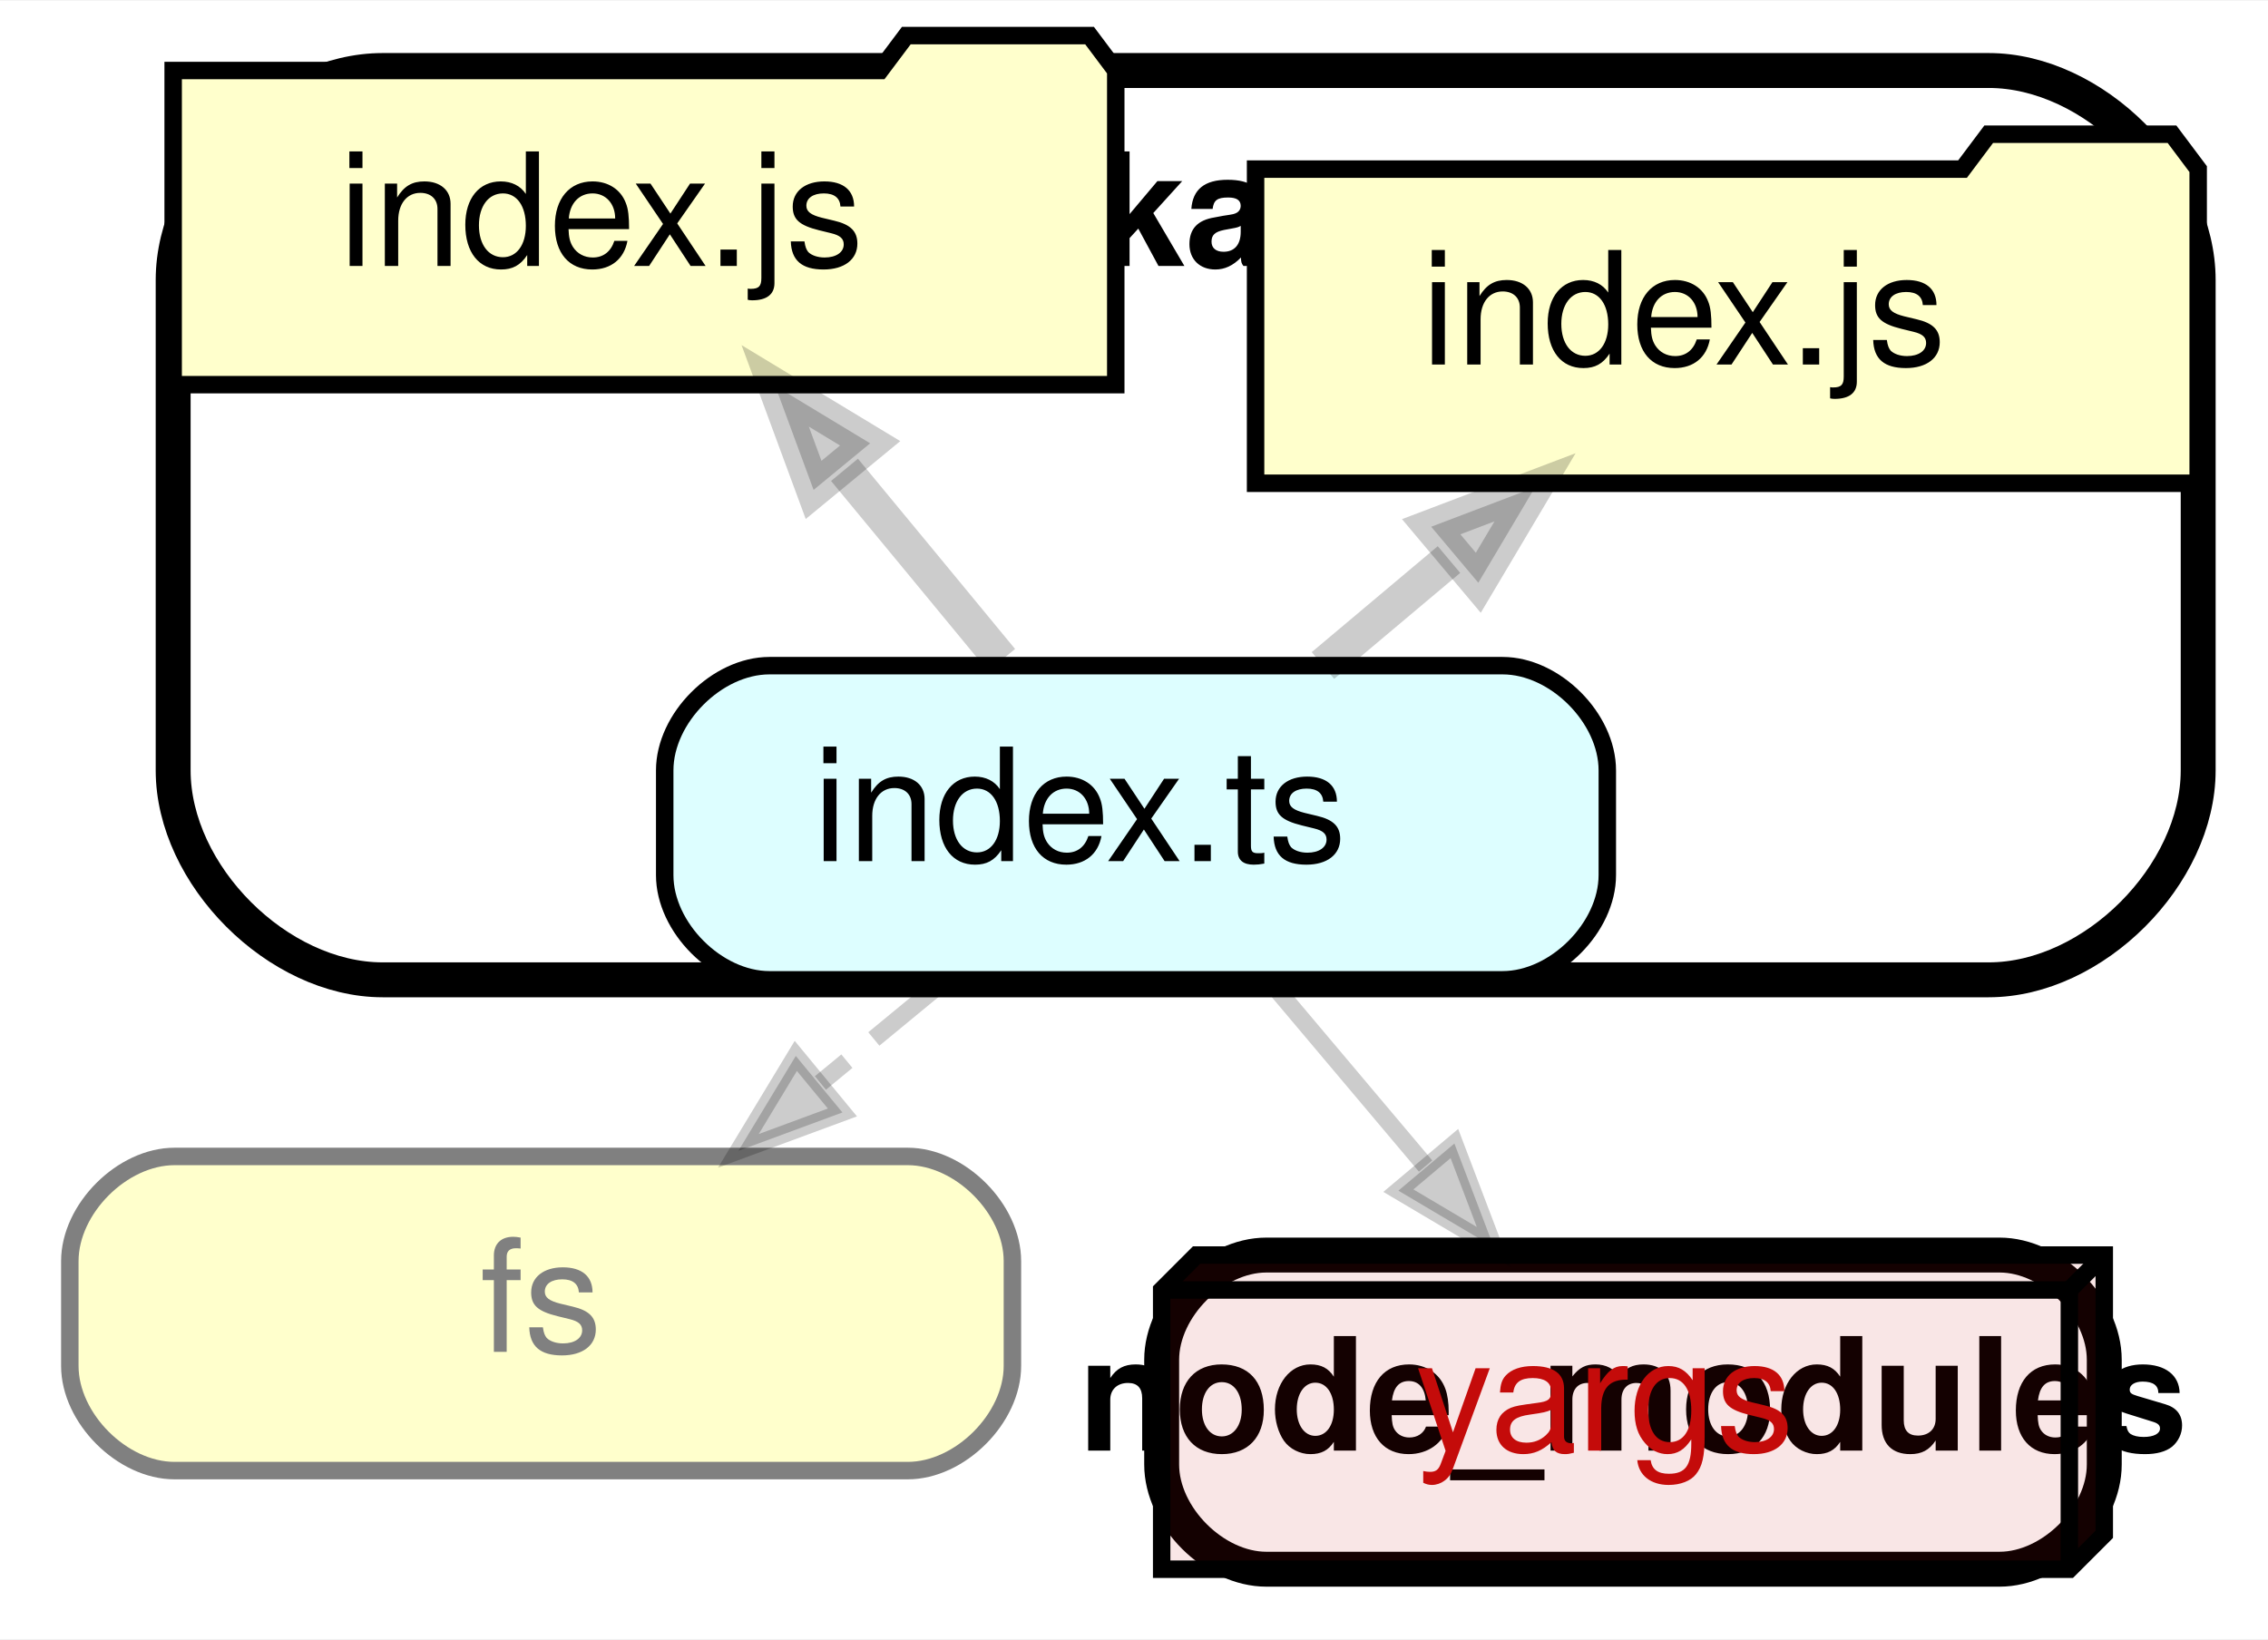
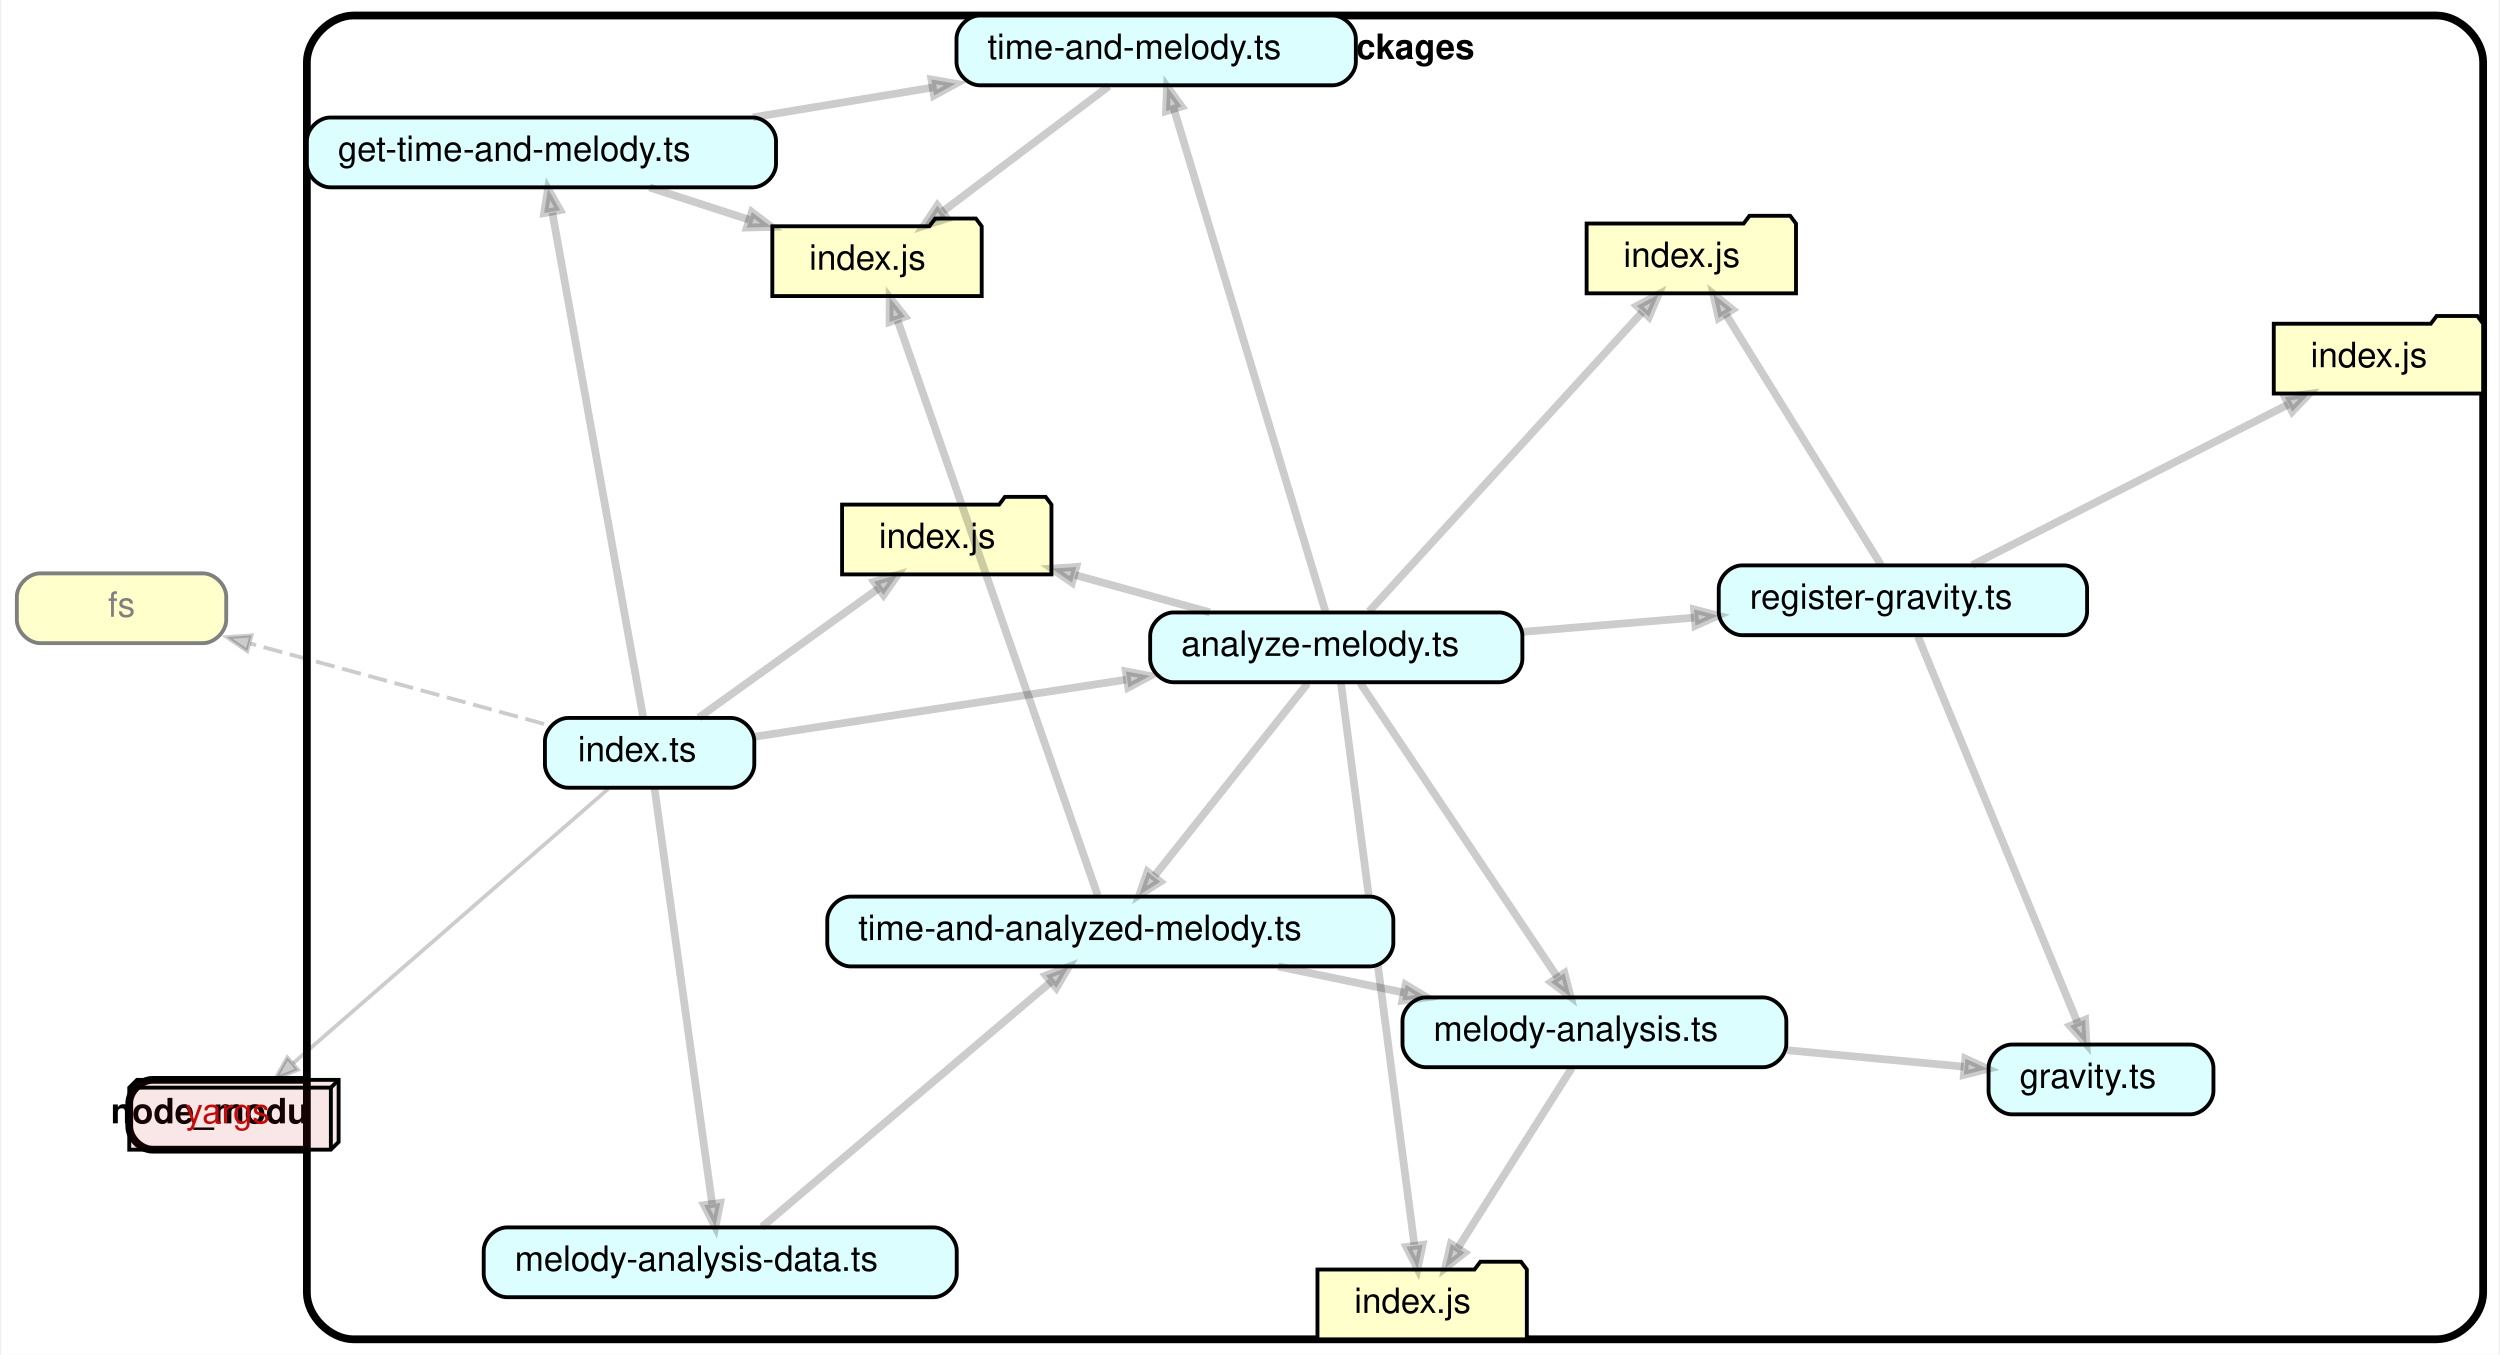
- <svg xmlns="http://www.w3.org/2000/svg" xmlns:xlink="http://www.w3.org/1999/xlink" width="130pt" height="94pt" viewBox="0.00 0.00 129.93 93.87">
-   <g id="graph0" class="graph" transform="scale(1 1) rotate(0) translate(4 89.87)">
-     <polygon fill="white" stroke="transparent" points="-4,4 -4,-89.87 125.93,-89.87 125.93,4 -4,4" />
+ <svg xmlns="http://www.w3.org/2000/svg" xmlns:xlink="http://www.w3.org/1999/xlink" width="644pt" height="349pt" viewBox="0.00 0.00 644.10 349.43">
+   <g id="graph0" class="graph" transform="scale(1 1) rotate(0) translate(4 345.43)">
+     <polygon fill="white" stroke="transparent" points="-4,4 -4,-345.43 640.1,-345.43 640.1,4 -4,4" />
    <g id="clust1" class="cluster">
-       <path fill="#ffffff" stroke="black" stroke-width="2" d="M68.55,0C68.55,0 110.55,0 110.55,0 113.55,0 116.55,-3 116.55,-6 116.55,-6 116.55,-12 116.55,-12 116.55,-15 113.55,-18 110.55,-18 110.55,-18 68.55,-18 68.55,-18 65.55,-18 62.55,-15 62.55,-12 62.55,-12 62.55,-6 62.55,-6 62.55,-3 65.55,0 68.55,0" />
-       <text text-anchor="middle" x="89.55" y="-6.8" font-family="Helvetica,sans-Serif" font-weight="bold" font-size="9.00">node_modules</text>
+       <path fill="#ffffff" stroke="black" stroke-width="2" d="M34.99,-48.91C34.99,-48.91 76.99,-48.91 76.99,-48.91 79.99,-48.91 82.99,-51.91 82.99,-54.91 82.99,-54.91 82.99,-60.91 82.99,-60.91 82.99,-63.91 79.99,-66.91 76.99,-66.91 76.99,-66.91 34.99,-66.91 34.99,-66.91 31.99,-66.91 28.99,-63.91 28.99,-60.91 28.99,-60.91 28.99,-54.91 28.99,-54.91 28.99,-51.91 31.99,-48.91 34.99,-48.91" />
+       <text text-anchor="middle" x="55.99" y="-55.71" font-family="Helvetica,sans-Serif" font-weight="bold" font-size="9.00">node_modules</text>
    </g>
    <g id="clust2" class="cluster">
-       <path fill="#ffffff" stroke="black" stroke-width="2" d="M17.92,-33.77C17.92,-33.77 109.93,-33.77 109.93,-33.77 115.93,-33.77 121.93,-39.77 121.93,-45.77 121.93,-45.77 121.93,-73.87 121.93,-73.87 121.93,-79.87 115.93,-85.87 109.93,-85.87 109.93,-85.87 17.92,-85.87 17.92,-85.87 11.92,-85.87 5.92,-79.87 5.92,-73.87 5.92,-73.87 5.92,-45.77 5.92,-45.77 5.92,-39.77 11.92,-33.77 17.92,-33.77" />
-       <text text-anchor="middle" x="63.92" y="-74.67" font-family="Helvetica,sans-Serif" font-weight="bold" font-size="9.00">packages</text>
+       <path fill="#ffffff" stroke="black" stroke-width="2" d="M86.8,0C86.8,0 624.1,0 624.1,0 630.1,0 636.1,-6 636.1,-12 636.1,-12 636.1,-329.43 636.1,-329.43 636.1,-335.43 630.1,-341.43 624.1,-341.43 624.1,-341.43 86.8,-341.43 86.8,-341.43 80.8,-341.43 74.8,-335.43 74.8,-329.43 74.8,-329.43 74.8,-12 74.8,-12 74.8,-6 80.8,0 86.8,0" />
+       <text text-anchor="middle" x="355.45" y="-330.23" font-family="Helvetica,sans-Serif" font-weight="bold" font-size="9.00">packages</text>
    </g>
    <g id="node1" class="node">
      <g id="a_node1">
        <a xlink:href="https://nodejs.org/api/fs.html" xlink:title="fs">
-           <path fill="#ffffcc" stroke="grey" d="M48,-23.65C48,-23.65 6,-23.65 6,-23.65 3,-23.65 0,-20.65 0,-17.65 0,-17.65 0,-11.65 0,-11.65 0,-8.65 3,-5.65 6,-5.65 6,-5.65 48,-5.65 48,-5.65 51,-5.65 54,-8.65 54,-11.65 54,-11.65 54,-17.65 54,-17.65 54,-20.65 51,-23.65 48,-23.65" />
-           <text text-anchor="middle" x="27" y="-12.45" font-family="Helvetica,sans-Serif" font-size="9.00" fill="grey">fs</text>
+           <path fill="#ffffcc" stroke="grey" d="M48,-197.55C48,-197.55 6,-197.55 6,-197.55 3,-197.55 0,-194.55 0,-191.55 0,-191.55 0,-185.55 0,-185.55 0,-182.55 3,-179.55 6,-179.55 6,-179.55 48,-179.55 48,-179.55 51,-179.55 54,-182.55 54,-185.55 54,-185.55 54,-191.55 54,-191.55 54,-194.55 51,-197.55 48,-197.55" />
+           <text text-anchor="middle" x="27" y="-186.35" font-family="Helvetica,sans-Serif" font-size="9.00" fill="grey">fs</text>
        </a>
      </g>
    </g>
    <g id="node2" class="node">
      <g id="a_node2">
        <a xlink:href="https://www.npmjs.com/package/yargs" xlink:title="yargs">
-           <polygon fill="#c40b0a" fill-opacity="0.102" stroke="black" points="116.55,-18 64.55,-18 62.55,-16 62.55,0 114.55,0 116.55,-2 116.55,-18" />
-           <polyline fill="none" stroke="black" points="114.55,-16 62.55,-16 " />
-           <polyline fill="none" stroke="black" points="114.55,-16 114.55,0 " />
-           <polyline fill="none" stroke="black" points="114.55,-16 116.55,-18 " />
-           <text text-anchor="start" x="77.05" y="-6.8" font-family="Helvetica,sans-Serif" font-size="9.00" fill="#c40b0a">yargs</text>
+           <polygon fill="#c40b0a" fill-opacity="0.102" stroke="black" points="82.99,-66.91 30.99,-66.91 28.99,-64.91 28.99,-48.91 80.99,-48.91 82.99,-50.91 82.99,-66.91" />
+           <polyline fill="none" stroke="black" points="80.99,-64.91 28.99,-64.91 " />
+           <polyline fill="none" stroke="black" points="80.99,-64.91 80.99,-48.91 " />
+           <polyline fill="none" stroke="black" points="80.99,-64.91 82.99,-66.91 " />
+           <text text-anchor="start" x="43.49" y="-55.71" font-family="Helvetica,sans-Serif" font-size="9.00" fill="#c40b0a">yargs</text>
        </a>
      </g>
    </g>
    <g id="node3" class="node">
      <g id="a_node3">
        <a xlink:href="packages/cli/melody-analyze-cli/index.ts" xlink:title="index.ts">
-           <path fill="#ddfeff" stroke="black" d="M82.08,-51.77C82.08,-51.77 40.08,-51.77 40.08,-51.77 37.08,-51.77 34.08,-48.77 34.08,-45.77 34.08,-45.77 34.08,-39.77 34.08,-39.77 34.08,-36.77 37.08,-33.77 40.08,-33.77 40.08,-33.77 82.08,-33.77 82.08,-33.77 85.08,-33.77 88.08,-36.77 88.08,-39.77 88.08,-39.77 88.08,-45.77 88.08,-45.77 88.08,-48.77 85.08,-51.77 82.08,-51.77" />
-           <text text-anchor="start" x="42.58" y="-40.57" font-family="Helvetica,sans-Serif" font-size="9.00">index.ts</text>
-         </a>
-       </g>
-     </g>
-     <g id="edge3" class="edge">
-       <path fill="none" stroke="#000000" stroke-dasharray="5,2" stroke-opacity="0.2" d="M49.92,-33.56C47.71,-31.74 45.34,-29.79 43,-27.86" />
-       <polygon fill="#000000" fill-opacity="0.2" stroke="#000000" stroke-opacity="0.2" points="44.26,-26.17 38.3,-23.97 41.59,-29.41 44.26,-26.17" />
-     </g>
-     <g id="edge4" class="edge">
-       <path fill="none" stroke="#000000" stroke-opacity="0.2" d="M68.86,-33.55C71.58,-30.32 74.69,-26.63 77.67,-23.1" />
-       <polygon fill="#000000" fill-opacity="0.2" stroke="#000000" stroke-opacity="0.2" points="79.32,-24.39 81.58,-18.45 76.11,-21.69 79.32,-24.39" />
+           <path fill="#ddfeff" stroke="black" d="M184.2,-160.26C184.2,-160.26 142.2,-160.26 142.2,-160.26 139.2,-160.26 136.2,-157.26 136.2,-154.26 136.2,-154.26 136.2,-148.26 136.2,-148.26 136.2,-145.26 139.2,-142.26 142.2,-142.26 142.2,-142.26 184.2,-142.26 184.2,-142.26 187.2,-142.26 190.2,-145.26 190.2,-148.26 190.2,-148.26 190.2,-154.26 190.2,-154.26 190.2,-157.26 187.2,-160.26 184.2,-160.26" />
+           <text text-anchor="start" x="144.7" y="-149.06" font-family="Helvetica,sans-Serif" font-size="9.00">index.ts</text>
+         </a>
+       </g>
+     </g>
+     <g id="edge5" class="edge">
+       <path fill="none" stroke="#000000" stroke-dasharray="5,2" stroke-opacity="0.2" d="M135.97,-158.71C114.16,-164.68 83.48,-173.08 60.23,-179.45" />
+       <polygon fill="#000000" fill-opacity="0.2" stroke="#000000" stroke-opacity="0.2" points="59.42,-177.49 54.19,-181.1 60.53,-181.54 59.42,-177.49" />
+     </g>
+     <g id="edge6" class="edge">
+       <path fill="none" stroke="#000000" stroke-opacity="0.2" d="M152.53,-141.97C133.42,-125.33 93.32,-90.41 71.29,-71.23" />
+       <polygon fill="#000000" fill-opacity="0.2" stroke="#000000" stroke-opacity="0.2" points="72.52,-69.52 66.62,-67.16 69.76,-72.69 72.52,-69.52" />
    </g>
    <g id="node4" class="node">
      <g id="a_node4">
        <a xlink:href="packages/music-structure/chord/chord-analyze/dist/index.js" xlink:title="index.js">
-           <polygon fill="#ffffcc" stroke="black" points="59.92,-85.87 58.42,-87.87 47.92,-87.87 46.42,-85.87 5.92,-85.87 5.92,-67.87 59.92,-67.87 59.92,-85.87" />
-           <text text-anchor="start" x="15.42" y="-74.67" font-family="Helvetica,sans-Serif" font-size="9.00">index.js</text>
+           <polygon fill="#ffffcc" stroke="black" points="266.84,-215.28 265.34,-217.28 254.84,-217.28 253.34,-215.28 212.84,-215.28 212.84,-197.28 266.84,-197.28 266.84,-215.28" />
+           <text text-anchor="start" x="222.34" y="-204.08" font-family="Helvetica,sans-Serif" font-size="9.00">index.js</text>
        </a>
      </g>
    </g>
    <g id="edge1" class="edge">
-       <path fill="none" stroke="#000000" stroke-width="2" stroke-opacity="0.2" d="M53.38,-52.09C50.61,-55.45 47.41,-59.33 44.38,-62.99" />
-       <polygon fill="#000000" fill-opacity="0.2" stroke="#000000" stroke-width="2" stroke-opacity="0.2" points="42.61,-61.84 40.41,-67.8 45.85,-64.51 42.61,-61.84" />
+       <path fill="none" stroke="#000000" stroke-width="2" stroke-opacity="0.2" d="M175.86,-160.34C188.5,-169.42 208.05,-183.46 222.22,-193.63" />
+       <polygon fill="#000000" fill-opacity="0.2" stroke="#000000" stroke-width="2" stroke-opacity="0.2" points="221.07,-195.39 227.17,-197.18 223.52,-191.97 221.07,-195.39" />
    </g>
    <g id="node5" class="node">
      <g id="a_node5">
-         <a xlink:href="packages/music-structure/melody/melody-analyze/dist/index.js" xlink:title="index.js">
-           <polygon fill="#ffffcc" stroke="black" points="121.93,-80.22 120.43,-82.22 109.93,-82.22 108.43,-80.22 67.93,-80.22 67.93,-62.22 121.93,-62.22 121.93,-80.22" />
-           <text text-anchor="start" x="77.43" y="-69.02" font-family="Helvetica,sans-Serif" font-size="9.00">index.js</text>
+         <a xlink:href="packages/music-structure/melody/melody-analyze/src/analyze-melody.ts" xlink:title="analyze-melody.ts">
+           <path fill="#ddfeff" stroke="black" d="M382.3,-187.47C382.3,-187.47 298.3,-187.47 298.3,-187.47 295.3,-187.47 292.3,-184.47 292.3,-181.47 292.3,-181.47 292.3,-175.47 292.3,-175.47 292.3,-172.47 295.3,-169.47 298.3,-169.47 298.3,-169.47 382.3,-169.47 382.3,-169.47 385.3,-169.47 388.3,-172.47 388.3,-175.47 388.3,-175.47 388.3,-181.47 388.3,-181.47 388.3,-184.47 385.3,-187.47 382.3,-187.47" />
+           <text text-anchor="start" x="300.3" y="-176.27" font-family="Helvetica,sans-Serif" font-size="9.00">analyze-melody.ts</text>
        </a>
      </g>
    </g>
    <g id="edge2" class="edge">
-       <path fill="none" stroke="#000000" stroke-width="2" stroke-opacity="0.2" d="M71.79,-51.78C74.09,-53.71 76.56,-55.79 79.01,-57.85" />
-       <polygon fill="#000000" fill-opacity="0.2" stroke="#000000" stroke-width="2" stroke-opacity="0.2" points="77.99,-59.73 83.94,-61.99 80.69,-56.52 77.99,-59.73" />
+       <path fill="none" stroke="#000000" stroke-width="2" stroke-opacity="0.2" d="M190.49,-155.45C215.86,-159.35 254.41,-165.27 286.05,-170.13" />
+       <polygon fill="#000000" fill-opacity="0.2" stroke="#000000" stroke-width="2" stroke-opacity="0.2" points="286.03,-172.26 292.28,-171.09 286.67,-168.1 286.03,-172.26" />
+     </g>
+     <g id="node6" class="node">
+       <g id="a_node6">
+         <a xlink:href="packages/music-structure/melody/melody-analyze/src/get-time-and-melody.ts" xlink:title="get-time-and-melody.ts">
+           <path fill="#ddfeff" stroke="black" d="M189.8,-315.12C189.8,-315.12 80.8,-315.12 80.8,-315.12 77.8,-315.12 74.8,-312.12 74.8,-309.12 74.8,-309.12 74.8,-303.12 74.8,-303.12 74.8,-300.12 77.8,-297.12 80.8,-297.12 80.8,-297.12 189.8,-297.12 189.8,-297.12 192.8,-297.12 195.8,-300.12 195.8,-303.12 195.8,-303.12 195.8,-309.12 195.8,-309.12 195.8,-312.12 192.8,-315.12 189.8,-315.12" />
+           <text text-anchor="start" x="82.8" y="-303.92" font-family="Helvetica,sans-Serif" font-size="9.00">get-time-and-melody.ts</text>
+         </a>
+       </g>
+     </g>
+     <g id="edge3" class="edge">
+       <path fill="none" stroke="#000000" stroke-width="2" stroke-opacity="0.2" d="M161.54,-160.48C156.92,-186.14 143.88,-258.54 138.11,-290.56" />
+       <polygon fill="#000000" fill-opacity="0.2" stroke="#000000" stroke-width="2" stroke-opacity="0.2" points="135.99,-290.47 136.99,-296.75 140.12,-291.22 135.99,-290.47" />
+     </g>
+     <g id="node7" class="node">
+       <g id="a_node7">
+         <a xlink:href="packages/music-structure/melody/melody-analyze/src/melody-analysis-data.ts" xlink:title="melody-analysis-data.ts">
+           <path fill="#ddfeff" stroke="black" d="M236.41,-28.86C236.41,-28.86 126.41,-28.86 126.41,-28.86 123.41,-28.86 120.41,-25.86 120.41,-22.86 120.41,-22.86 120.41,-16.86 120.41,-16.86 120.41,-13.86 123.41,-10.86 126.41,-10.86 126.41,-10.86 236.41,-10.86 236.41,-10.86 239.41,-10.86 242.41,-13.86 242.41,-16.86 242.41,-16.86 242.41,-22.86 242.41,-22.86 242.41,-25.86 239.41,-28.86 236.41,-28.86" />
+           <text text-anchor="start" x="128.41" y="-17.66" font-family="Helvetica,sans-Serif" font-size="9.00">melody-analysis-data.ts</text>
+         </a>
+       </g>
+     </g>
+     <g id="edge4" class="edge">
+       <path fill="none" stroke="#000000" stroke-width="2" stroke-opacity="0.2" d="M164.45,-142.23C167.53,-120 175.5,-62.48 179.32,-34.96" />
+       <polygon fill="#000000" fill-opacity="0.2" stroke="#000000" stroke-width="2" stroke-opacity="0.2" points="181.41,-35.18 180.15,-28.95 177.25,-34.61 181.41,-35.18" />
+     </g>
+     <g id="edge11" class="edge">
+       <path fill="none" stroke="#000000" stroke-width="2" stroke-opacity="0.2" d="M307.68,-187.5C296.57,-190.58 284.13,-194.02 272.97,-197.11" />
+       <polygon fill="#000000" fill-opacity="0.2" stroke="#000000" stroke-width="2" stroke-opacity="0.2" points="272.14,-195.16 266.92,-198.78 273.26,-199.21 272.14,-195.16" />
+     </g>
+     <g id="node8" class="node">
+       <g id="a_node8">
+         <a xlink:href="packages/cognitive-theory-of-music/irm/dist/index.js" xlink:title="index.js">
+           <polygon fill="#ffffcc" stroke="black" points="389.45,-18 387.95,-20 377.45,-20 375.95,-18 335.45,-18 335.45,0 389.45,0 389.45,-18" />
+           <text text-anchor="start" x="344.95" y="-6.8" font-family="Helvetica,sans-Serif" font-size="9.00">index.js</text>
+         </a>
+       </g>
+     </g>
+     <g id="edge12" class="edge">
+       <path fill="none" stroke="#000000" stroke-width="2" stroke-opacity="0.2" d="M341.49,-169.36C345.1,-141.77 355.92,-58.94 360.44,-24.39" />
+       <polygon fill="#000000" fill-opacity="0.2" stroke="#000000" stroke-width="2" stroke-opacity="0.2" points="362.56,-24.38 361.26,-18.16 358.4,-23.83 362.56,-24.38" />
+     </g>
+     <g id="node9" class="node">
+       <g id="a_node9">
+         <a xlink:href="packages/music-structure/melody/melody-analyze/src/melody-analysis.ts" xlink:title="melody-analysis.ts">
+           <path fill="#ddfeff" stroke="black" d="M450.38,-88.18C450.38,-88.18 363.38,-88.18 363.38,-88.18 360.38,-88.18 357.38,-85.18 357.38,-82.18 357.38,-82.18 357.38,-76.18 357.38,-76.18 357.38,-73.18 360.38,-70.18 363.38,-70.18 363.38,-70.18 450.38,-70.18 450.38,-70.18 453.38,-70.18 456.38,-73.18 456.38,-76.18 456.38,-76.18 456.38,-82.18 456.38,-82.18 456.38,-85.18 453.38,-88.18 450.38,-88.18" />
+           <text text-anchor="start" x="365.38" y="-76.98" font-family="Helvetica,sans-Serif" font-size="9.00">melody-analysis.ts</text>
+         </a>
+       </g>
+     </g>
+     <g id="edge7" class="edge">
+       <path fill="none" stroke="#000000" stroke-width="2" stroke-opacity="0.2" d="M346.44,-169.31C358.09,-151.94 383.44,-114.13 397.32,-93.43" />
+       <polygon fill="#000000" fill-opacity="0.2" stroke="#000000" stroke-width="2" stroke-opacity="0.2" points="399.16,-94.47 400.75,-88.32 395.67,-92.13 399.16,-94.47" />
+     </g>
+     <g id="node10" class="node">
+       <g id="a_node10">
+         <a xlink:href="packages/music-structure/melody/melody-analyze/src/register-gravity.ts" xlink:title="register-gravity.ts">
+           <path fill="#ddfeff" stroke="black" d="M527.95,-199.61C527.95,-199.61 444.95,-199.61 444.95,-199.61 441.95,-199.61 438.95,-196.61 438.95,-193.61 438.95,-193.61 438.95,-187.61 438.95,-187.61 438.95,-184.61 441.95,-181.61 444.95,-181.61 444.95,-181.61 527.95,-181.61 527.95,-181.61 530.95,-181.61 533.95,-184.61 533.95,-187.61 533.95,-187.61 533.95,-193.61 533.95,-193.61 533.95,-196.61 530.95,-199.61 527.95,-199.61" />
+           <text text-anchor="start" x="446.95" y="-188.41" font-family="Helvetica,sans-Serif" font-size="9.00">register-gravity.ts</text>
+         </a>
+       </g>
+     </g>
+     <g id="edge8" class="edge">
+       <path fill="none" stroke="#000000" stroke-width="2" stroke-opacity="0.2" d="M388.56,-182.48C402.67,-183.65 418.19,-184.94 432.62,-186.14" />
+       <polygon fill="#000000" fill-opacity="0.2" stroke="#000000" stroke-width="2" stroke-opacity="0.2" points="432.58,-188.24 438.74,-186.65 432.93,-184.06 432.58,-188.24" />
+     </g>
+     <g id="node11" class="node">
+       <g id="a_node11">
+         <a xlink:href="packages/music-structure/melody/melody-analyze/src/time-and-analyzed-melody.ts" xlink:title="time-and-analyzed-melody.ts">
+           <path fill="#ddfeff" stroke="black" d="M349.02,-114.18C349.02,-114.18 215.02,-114.18 215.02,-114.18 212.02,-114.18 209.02,-111.18 209.02,-108.18 209.02,-108.18 209.02,-102.18 209.02,-102.18 209.02,-99.18 212.02,-96.18 215.02,-96.18 215.02,-96.18 349.02,-96.18 349.02,-96.18 352.02,-96.18 355.02,-99.18 355.02,-102.18 355.02,-102.18 355.02,-108.18 355.02,-108.18 355.02,-111.18 352.02,-114.18 349.02,-114.18" />
+           <text text-anchor="start" x="217.02" y="-102.98" font-family="Helvetica,sans-Serif" font-size="9.00">time-and-analyzed-melody.ts</text>
+         </a>
+       </g>
+     </g>
+     <g id="edge9" class="edge">
+       <path fill="none" stroke="#000000" stroke-width="2" stroke-opacity="0.2" d="M332.92,-169.19C322.99,-156.7 305.23,-134.36 293.53,-119.66" />
+       <polygon fill="#000000" fill-opacity="0.2" stroke="#000000" stroke-width="2" stroke-opacity="0.2" points="294.9,-118.01 289.52,-114.62 291.61,-120.62 294.9,-118.01" />
+     </g>
+     <g id="node12" class="node">
+       <g id="a_node12">
+         <a xlink:href="packages/music-structure/melody/melody-analyze/src/time-and-melody.ts" xlink:title="time-and-melody.ts">
+           <path fill="#ddfeff" stroke="black" d="M339.35,-341.43C339.35,-341.43 248.35,-341.43 248.35,-341.43 245.35,-341.43 242.35,-338.43 242.35,-335.43 242.35,-335.43 242.35,-329.43 242.35,-329.43 242.35,-326.43 245.35,-323.43 248.35,-323.43 248.35,-323.43 339.35,-323.43 339.35,-323.43 342.35,-323.43 345.35,-326.43 345.35,-329.43 345.35,-329.43 345.35,-335.43 345.35,-335.43 345.35,-338.43 342.35,-341.43 339.35,-341.43" />
+           <text text-anchor="start" x="250.35" y="-330.23" font-family="Helvetica,sans-Serif" font-size="9.00">time-and-melody.ts</text>
+         </a>
+       </g>
+     </g>
+     <g id="edge10" class="edge">
+       <path fill="none" stroke="#000000" stroke-width="2" stroke-opacity="0.2" d="M337.53,-187.64C329.81,-213.25 307.94,-285.73 298.4,-317.36" />
+       <polygon fill="#000000" fill-opacity="0.2" stroke="#000000" stroke-width="2" stroke-opacity="0.2" points="296.39,-316.76 296.66,-323.11 300.41,-317.97 296.39,-316.76" />
+     </g>
+     <g id="node13" class="node">
+       <g id="a_node13">
+         <a xlink:href="packages/tonal-objects/dist/index.js" xlink:title="index.js">
+           <polygon fill="#ffffcc" stroke="black" points="458.87,-287.77 457.37,-289.77 446.87,-289.77 445.37,-287.77 404.87,-287.77 404.87,-269.77 458.87,-269.77 458.87,-287.77" />
+           <text text-anchor="start" x="414.37" y="-276.57" font-family="Helvetica,sans-Serif" font-size="9.00">index.js</text>
+         </a>
+       </g>
+     </g>
+     <g id="edge13" class="edge">
+       <path fill="none" stroke="#000000" stroke-width="2" stroke-opacity="0.2" d="M348.75,-187.73C364.9,-205.42 400.22,-244.11 419.2,-264.9" />
+       <polygon fill="#000000" fill-opacity="0.2" stroke="#000000" stroke-width="2" stroke-opacity="0.2" points="417.84,-266.52 423.44,-269.54 420.94,-263.69 417.84,-266.52" />
+     </g>
+     <g id="edge14" class="edge">
+       <path fill="none" stroke="#000000" stroke-width="2" stroke-opacity="0.2" d="M189.87,-315.17C204.81,-317.65 221.06,-320.35 236.17,-322.86" />
+       <polygon fill="#000000" fill-opacity="0.2" stroke="#000000" stroke-width="2" stroke-opacity="0.2" points="235.87,-324.93 242.13,-323.84 236.55,-320.79 235.87,-324.93" />
+     </g>
+     <g id="node14" class="node">
+       <g id="a_node14">
+         <a xlink:href="packages/util/time-and/dist/index.js" xlink:title="index.js">
+           <polygon fill="#ffffcc" stroke="black" points="248.85,-287.07 247.35,-289.07 236.85,-289.07 235.35,-287.07 194.85,-287.07 194.85,-269.07 248.85,-269.07 248.85,-287.07" />
+           <text text-anchor="start" x="204.35" y="-275.87" font-family="Helvetica,sans-Serif" font-size="9.00">index.js</text>
+         </a>
+       </g>
+     </g>
+     <g id="edge15" class="edge">
+       <path fill="none" stroke="#000000" stroke-width="2" stroke-opacity="0.2" d="M163.16,-297.09C171.35,-294.44 180.39,-291.51 188.87,-288.76" />
+       <polygon fill="#000000" fill-opacity="0.2" stroke="#000000" stroke-width="2" stroke-opacity="0.2" points="189.57,-290.74 194.63,-286.89 188.28,-286.74 189.57,-290.74" />
+     </g>
+     <g id="edge16" class="edge">
+       <path fill="none" stroke="#000000" stroke-width="2" stroke-opacity="0.2" d="M192.18,-28.99C210.1,-44.19 246.13,-74.74 266.7,-92.18" />
+       <polygon fill="#000000" fill-opacity="0.2" stroke="#000000" stroke-width="2" stroke-opacity="0.2" points="265.39,-93.83 271.33,-96.11 268.11,-90.63 265.39,-93.83" />
+     </g>
+     <g id="edge18" class="edge">
+       <path fill="none" stroke="#000000" stroke-width="2" stroke-opacity="0.2" d="M401.07,-70C393.6,-58.19 380.52,-37.54 371.68,-23.57" />
+       <polygon fill="#000000" fill-opacity="0.2" stroke="#000000" stroke-width="2" stroke-opacity="0.2" points="373.39,-22.35 368.4,-18.4 369.84,-24.59 373.39,-22.35" />
+     </g>
+     <g id="node15" class="node">
+       <g id="a_node15">
+         <a xlink:href="packages/music-structure/melody/melody-analyze/src/gravity.ts" xlink:title="gravity.ts">
+           <path fill="#ddfeff" stroke="black" d="M560.54,-76.02C560.54,-76.02 514.54,-76.02 514.54,-76.02 511.54,-76.02 508.54,-73.02 508.54,-70.02 508.54,-70.02 508.54,-64.02 508.54,-64.02 508.54,-61.02 511.54,-58.02 514.54,-58.02 514.54,-58.02 560.54,-58.02 560.54,-58.02 563.54,-58.02 566.54,-61.02 566.54,-64.02 566.54,-64.02 566.54,-70.02 566.54,-70.02 566.54,-73.02 563.54,-76.02 560.54,-76.02" />
+           <text text-anchor="start" x="516.54" y="-64.82" font-family="Helvetica,sans-Serif" font-size="9.00">gravity.ts</text>
+         </a>
+       </g>
+     </g>
+     <g id="edge17" class="edge">
+       <path fill="none" stroke="#000000" stroke-width="2" stroke-opacity="0.2" d="M456.65,-74.55C471.79,-73.14 488.11,-71.62 502.09,-70.32" />
+       <polygon fill="#000000" fill-opacity="0.2" stroke="#000000" stroke-width="2" stroke-opacity="0.2" points="502.56,-72.38 508.34,-69.74 502.18,-68.2 502.56,-72.38" />
+     </g>
+     <g id="edge21" class="edge">
+       <path fill="none" stroke="#000000" stroke-width="2" stroke-opacity="0.2" d="M480.81,-199.71C471.33,-215.02 452.13,-246.04 440.8,-264.35" />
+       <polygon fill="#000000" fill-opacity="0.2" stroke="#000000" stroke-width="2" stroke-opacity="0.2" points="438.93,-263.38 437.55,-269.59 442.5,-265.59 438.93,-263.38" />
+     </g>
+     <g id="edge19" class="edge">
+       <path fill="none" stroke="#000000" stroke-width="2" stroke-opacity="0.2" d="M490.29,-181.32C499.1,-160.01 520.82,-107.48 531.46,-81.73" />
+       <polygon fill="#000000" fill-opacity="0.2" stroke="#000000" stroke-width="2" stroke-opacity="0.2" points="533.45,-82.43 533.8,-76.08 529.56,-80.83 533.45,-82.43" />
+     </g>
+     <g id="node16" class="node">
+       <g id="a_node16">
+         <a xlink:href="packages/util/math/dist/index.js" xlink:title="index.js">
+           <polygon fill="#ffffcc" stroke="black" points="636.1,-261.93 634.6,-263.93 624.1,-263.93 622.6,-261.93 582.1,-261.93 582.1,-243.93 636.1,-243.93 636.1,-261.93" />
+           <text text-anchor="start" x="591.6" y="-250.73" font-family="Helvetica,sans-Serif" font-size="9.00">index.js</text>
+         </a>
+       </g>
+     </g>
+     <g id="edge20" class="edge">
+       <path fill="none" stroke="#000000" stroke-width="2" stroke-opacity="0.2" d="M504.28,-199.67C525.81,-210.61 562.07,-229.04 585.8,-241.09" />
+       <polygon fill="#000000" fill-opacity="0.2" stroke="#000000" stroke-width="2" stroke-opacity="0.2" points="584.95,-243.01 591.25,-243.86 586.85,-239.27 584.95,-243.01" />
+     </g>
+     <g id="edge22" class="edge">
+       <path fill="none" stroke="#000000" stroke-width="2" stroke-opacity="0.2" d="M325.34,-96.16C335.8,-93.98 347.05,-91.63 357.76,-89.41" />
+       <polygon fill="#000000" fill-opacity="0.2" stroke="#000000" stroke-width="2" stroke-opacity="0.2" points="358.19,-91.46 363.64,-88.18 357.34,-87.35 358.19,-91.46" />
+     </g>
+     <g id="edge23" class="edge">
+       <path fill="none" stroke="#000000" stroke-width="2" stroke-opacity="0.2" d="M278.78,-114.47C268.95,-142.73 239.33,-227.83 227.16,-262.8" />
+       <polygon fill="#000000" fill-opacity="0.2" stroke="#000000" stroke-width="2" stroke-opacity="0.2" points="225.09,-262.37 225.1,-268.73 229.06,-263.75 225.09,-262.37" />
+     </g>
+     <g id="edge24" class="edge">
+       <path fill="none" stroke="#000000" stroke-width="2" stroke-opacity="0.2" d="M281.64,-323.21C269.88,-314.33 251.99,-300.82 238.84,-290.9" />
+       <polygon fill="#000000" fill-opacity="0.2" stroke="#000000" stroke-width="2" stroke-opacity="0.2" points="239.94,-289.09 233.88,-287.15 237.41,-292.44 239.94,-289.09" />
    </g>
  </g>
</svg>
